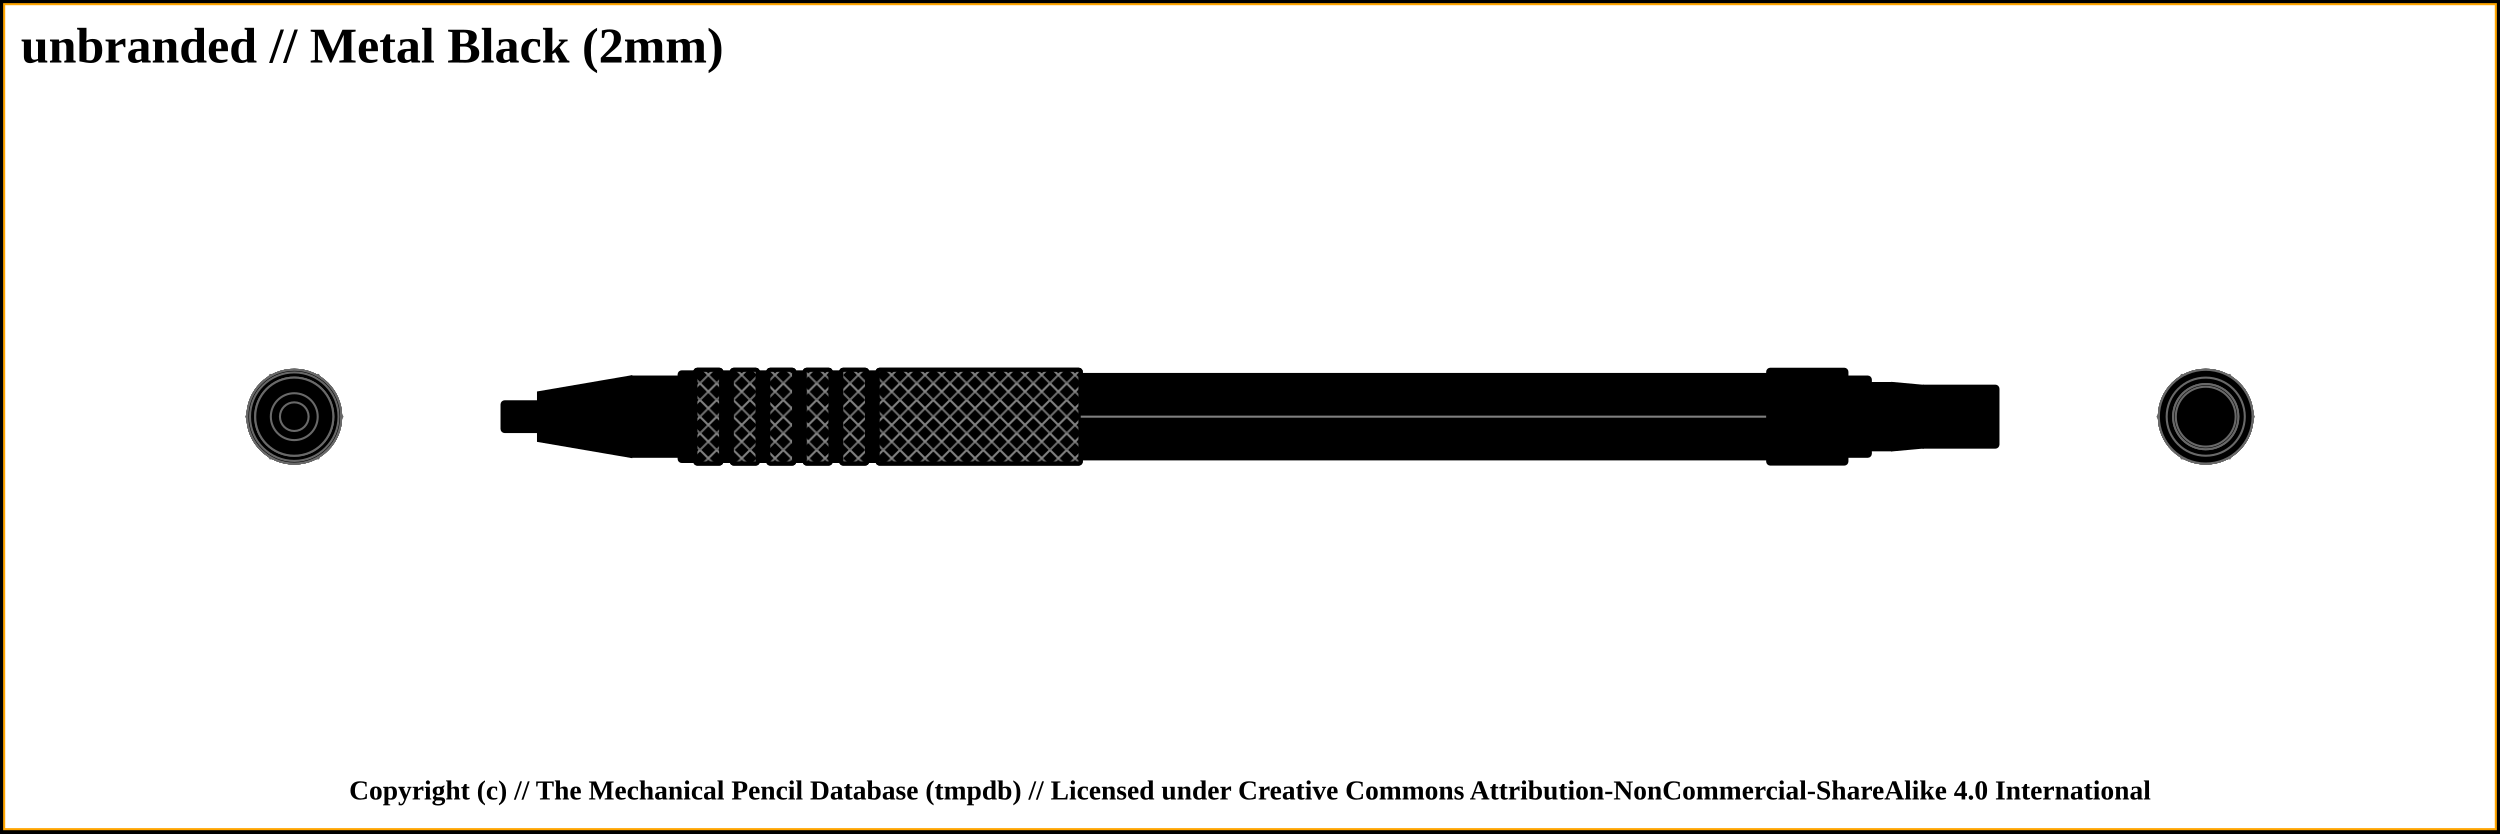
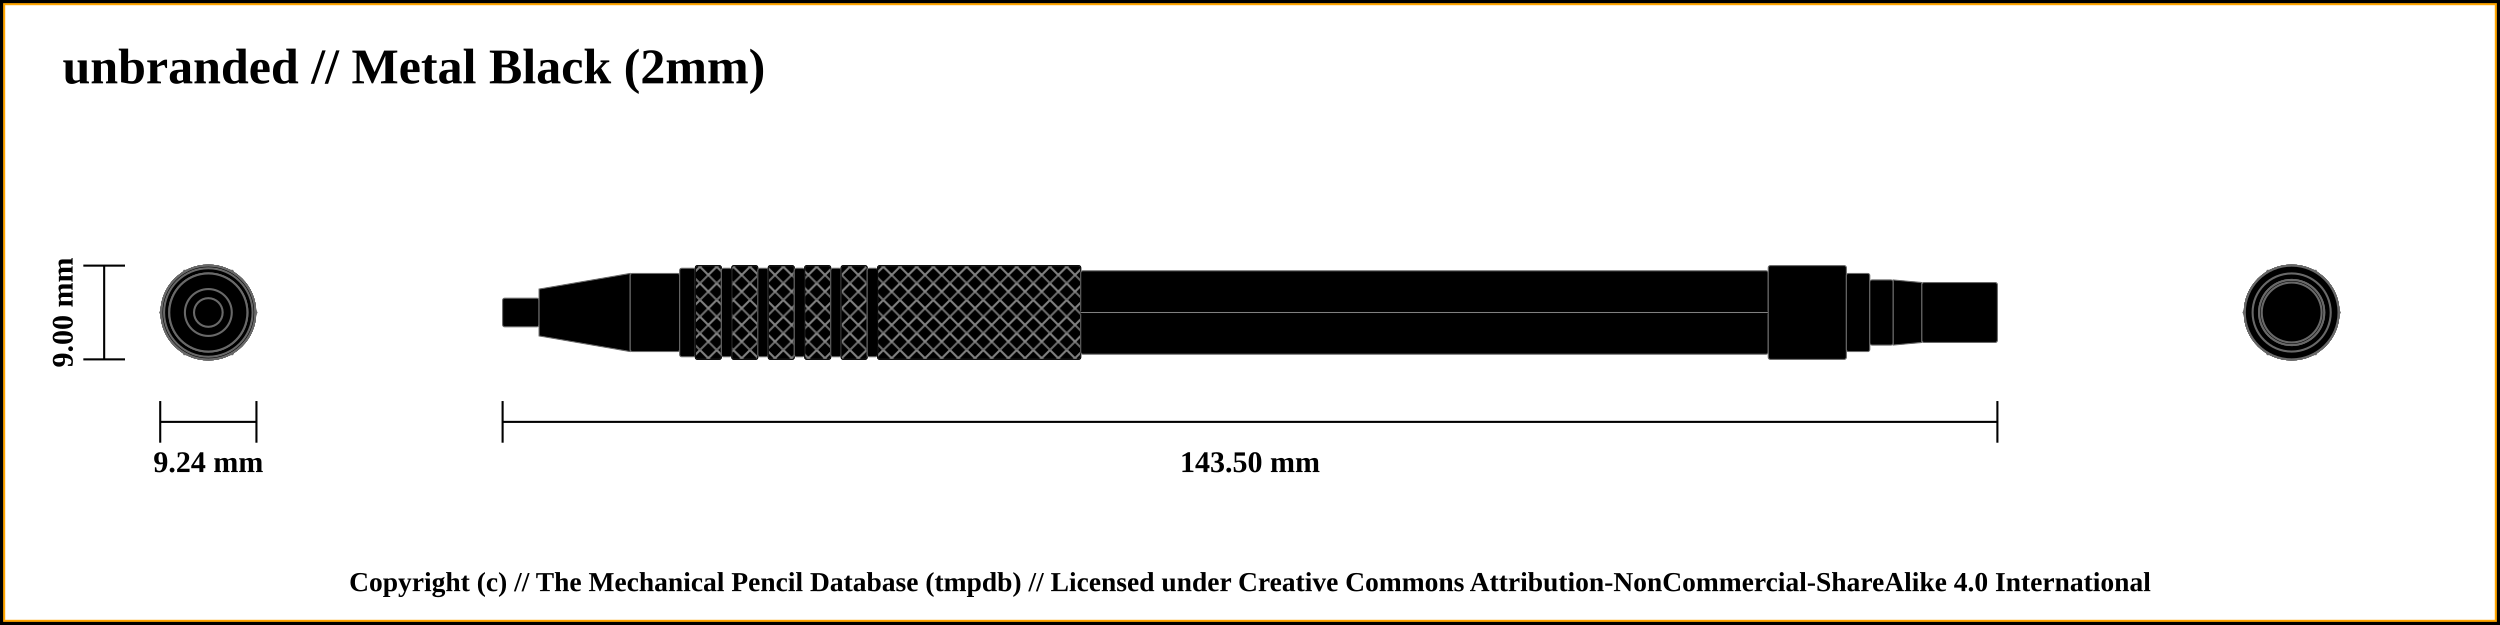
- <svg xmlns="http://www.w3.org/2000/svg" width="1200" height="400">
+ <svg xmlns="http://www.w3.org/2000/svg" width="1200" height="300">
  <pattern id="diagonalHatch" patternUnits="userSpaceOnUse" width="8" height="8">
    <rect width="6" height="6" fill="none" />
    <path stroke="dimgray" stroke-linecap="round" stroke-width="1" d="M 4,4 L 8,8" />
    <path stroke="dimgray" stroke-linecap="round" stroke-width="1" d="M 4,4 L 0,8" />
    <path stroke="gray" stroke-linecap="round" stroke-width="1" d="M 4,4 L 8,0" />
    <path stroke="gray" stroke-linecap="round" stroke-width="1" d="M 4,4 L 0,0" />
  </pattern>
-   <rect x="0" y="0" width="1200" height="400" fill="white" stroke="black" stroke-width="4" />
-   <rect x="2" y="2" width="1196" height="396" fill="white" stroke="orange" stroke-width="1" />
-   <text x="10" y="30" font-weight="bold" font-size="2em">unbranded // Metal Black (2mm)</text>
-   <text x="10" y="50" font-weight="bold" font-size="1.1em" />
-   <circle r="6.875" cx="1058.75" cy="200" stroke="dimgray" stroke-width="1" fill="black" />
-   <circle r="18.75" cx="1058.75" cy="200" stroke="dimgray" stroke-width="1" fill="black" />
-   <circle r="11.25" cx="1058.75" cy="200" stroke="dimgray" stroke-width="1" fill="black" />
-   <circle r="18.75" cx="1058.75" cy="200" stroke="dimgray" stroke-width="1" fill="black" />
-   <circle r="21.25" cx="1058.75" cy="200" stroke="dimgray" stroke-width="1" fill="black" />
-   <circle r="22.5" cx="1058.75" cy="200" stroke="dimgray" stroke-width="1" fill="black" />
-   <circle r="21.25" cx="1058.75" cy="200" stroke="dimgray" stroke-width="1" fill="black" />
-   <circle r="22.5" cx="1058.75" cy="200" stroke="dimgray" stroke-width="1" fill="black" />
-   <circle r="21.25" cx="1058.75" cy="200" stroke="dimgray" stroke-width="1" fill="black" />
-   <circle r="22.5" cx="1058.75" cy="200" stroke="dimgray" stroke-width="1" fill="black" />
-   <circle r="21.25" cx="1058.75" cy="200" stroke="dimgray" stroke-width="1" fill="black" />
-   <circle r="22.5" cx="1058.75" cy="200" stroke="dimgray" stroke-width="1" fill="black" />
-   <circle r="21.25" cx="1058.75" cy="200" stroke="dimgray" stroke-width="1" fill="black" />
-   <circle r="22.5" cx="1058.75" cy="200" stroke="dimgray" stroke-width="1" fill="black" />
-   <circle r="21.25" cx="1058.75" cy="200" stroke="dimgray" stroke-width="1" fill="black" />
-   <circle r="22.5" cx="1058.75" cy="200" stroke="dimgray" stroke-width="1" fill="black" />
-   <polygon points="1047.203,180 1070.297,180 1081.844,200 1070.297,220 1047.203,220 1035.656,200 " stroke="dimgray" stroke-width="1" fill="black" />
-   <circle r="22.5" cx="1058.75" cy="200" stroke="dimgray" stroke-width="1" fill="black" />
-   <circle r="18.75" cx="1058.75" cy="200" stroke="dimgray" stroke-width="1" fill="black" />
-   <circle r="15.625" cx="1058.75" cy="200" stroke="dimgray" stroke-width="1" fill="black" />
-   <circle r="14.375" cx="1058.75" cy="200" stroke="dimgray" stroke-width="1" fill="black" />
-   <circle r="15.625" cx="1058.75" cy="200" stroke="dimgray" stroke-width="1" fill="black" />
-   <circle r="14.375" cx="1058.75" cy="200" stroke="dimgray" stroke-width="1" fill="black" />
-   <circle r="14.375" cx="141.25" cy="200" stroke="dimgray" stroke-width="1" fill="black" />
-   <circle r="14.375" cx="141.25" cy="200" stroke="dimgray" stroke-width="1" fill="black" />
-   <circle r="15.625" cx="141.25" cy="200" stroke="dimgray" stroke-width="1" fill="black" />
-   <circle r="15.625" cx="141.25" cy="200" stroke="dimgray" stroke-width="1" fill="black" />
-   <circle r="18.75" cx="141.25" cy="200" stroke="dimgray" stroke-width="1" fill="black" />
-   <circle r="22.5" cx="141.25" cy="200" stroke="dimgray" stroke-width="1" fill="black" />
-   <polygon points="129.703,180 152.797,180 164.344,200 152.797,220 129.703,220 118.156,200 " stroke="dimgray" stroke-width="1" fill="black" />
-   <circle r="22.5" cx="141.25" cy="200" stroke="dimgray" stroke-width="1" fill="black" />
-   <circle r="21.25" cx="141.25" cy="200" stroke="dimgray" stroke-width="1" fill="black" />
-   <circle r="22.5" cx="141.25" cy="200" stroke="dimgray" stroke-width="1" fill="black" />
-   <circle r="21.25" cx="141.25" cy="200" stroke="dimgray" stroke-width="1" fill="black" />
-   <circle r="22.5" cx="141.25" cy="200" stroke="dimgray" stroke-width="1" fill="black" />
-   <circle r="21.25" cx="141.25" cy="200" stroke="dimgray" stroke-width="1" fill="black" />
-   <circle r="22.5" cx="141.25" cy="200" stroke="dimgray" stroke-width="1" fill="black" />
-   <circle r="21.25" cx="141.25" cy="200" stroke="dimgray" stroke-width="1" fill="black" />
-   <circle r="22.5" cx="141.25" cy="200" stroke="dimgray" stroke-width="1" fill="black" />
-   <circle r="21.25" cx="141.25" cy="200" stroke="dimgray" stroke-width="1" fill="black" />
-   <circle r="22.5" cx="141.25" cy="200" stroke="dimgray" stroke-width="1" fill="black" />
-   <circle r="21.25" cx="141.25" cy="200" stroke="dimgray" stroke-width="1" fill="black" />
-   <circle r="18.75" cx="141.25" cy="200" stroke="dimgray" stroke-width="1" fill="black" />
-   <circle r="18.75" cx="141.25" cy="200" stroke="dimgray" stroke-width="1" fill="black" />
-   <circle r="11.25" cx="141.25" cy="200" stroke="dimgray" stroke-width="1" fill="black" />
-   <circle r="6.875" cx="141.25" cy="200" stroke="dimgray" stroke-width="1" fill="black" />
-   <rect x="241.25" y="193.125" width="17.5" height="13.75" rx="1" ry="1" stroke-width="2" stroke="black" fill="black" />
-   <path d="M258.75 188.75 L302.5 181.25 L302.5 218.75 L258.75 211.25 Z" stroke-width="2" stroke="black" fill="black" />
-   <rect x="302.5" y="181.25" width="23.75" height="37.5" rx="1" ry="1" stroke-width="2" stroke="black" fill="black" />
-   <rect x="326.25" y="178.75" width="7.5" height="42.5" rx="1" ry="1" stroke-width="2" stroke="black" fill="black" />
-   <rect x="333.75" y="177.5" width="12.5" height="45" rx="1" ry="1" stroke-width="2" stroke="black" fill="black" />
-   <rect x="333.75" y="177.5" width="12.5" height="45" rx="1" ry="1" stroke-width="2" stroke="black" fill="url(#diagonalHatch)" />
-   <rect x="346.25" y="178.75" width="5" height="42.5" rx="1" ry="1" stroke-width="2" stroke="black" fill="black" />
-   <rect x="351.25" y="177.5" width="12.5" height="45" rx="1" ry="1" stroke-width="2" stroke="black" fill="black" />
-   <rect x="351.25" y="177.5" width="12.5" height="45" rx="1" ry="1" stroke-width="2" stroke="black" fill="url(#diagonalHatch)" />
-   <rect x="363.75" y="178.75" width="5" height="42.5" rx="1" ry="1" stroke-width="2" stroke="black" fill="black" />
-   <rect x="368.75" y="177.5" width="12.5" height="45" rx="1" ry="1" stroke-width="2" stroke="black" fill="black" />
-   <rect x="368.75" y="177.5" width="12.5" height="45" rx="1" ry="1" stroke-width="2" stroke="black" fill="url(#diagonalHatch)" />
-   <rect x="381.25" y="178.75" width="5" height="42.5" rx="1" ry="1" stroke-width="2" stroke="black" fill="black" />
-   <rect x="386.25" y="177.5" width="12.5" height="45" rx="1" ry="1" stroke-width="2" stroke="black" fill="black" />
-   <rect x="386.25" y="177.5" width="12.5" height="45" rx="1" ry="1" stroke-width="2" stroke="black" fill="url(#diagonalHatch)" />
-   <rect x="398.75" y="178.75" width="5" height="42.5" rx="1" ry="1" stroke-width="2" stroke="black" fill="black" />
-   <rect x="403.75" y="177.5" width="12.5" height="45" rx="1" ry="1" stroke-width="2" stroke="black" fill="black" />
-   <rect x="403.75" y="177.5" width="12.5" height="45" rx="1" ry="1" stroke-width="2" stroke="black" fill="url(#diagonalHatch)" />
-   <rect x="416.25" y="178.75" width="5" height="42.5" rx="1" ry="1" stroke-width="2" stroke="black" fill="black" />
-   <rect x="421.25" y="177.5" width="97.5" height="45" rx="1" ry="1" stroke-width="2" stroke="black" fill="black" />
-   <rect x="421.25" y="177.5" width="97.5" height="45" rx="1" ry="1" stroke-width="2" stroke="black" fill="url(#diagonalHatch)" />
-   <rect x="518.75" y="180" width="330" height="40" rx="1" ry="1" stroke-width="2" stroke="black" fill="black" />
-   <line x1="518.75" y1="200" x2="848.75" y2="200" stroke-width="3" stroke="black" fill="none" />
-   <line x1="518.75" y1="200" x2="848.75" y2="200" stroke-width="1" stroke="gray" fill="none" />
-   <rect x="848.75" y="177.5" width="37.5" height="45" rx="1" ry="1" stroke-width="2" stroke="black" fill="black" />
-   <rect x="886.25" y="181.25" width="11.25" height="37.5" rx="1" ry="1" stroke-width="2" stroke="black" fill="black" />
-   <rect x="897.5" y="184.375" width="11.25" height="31.25" rx="1" ry="1" stroke-width="2" stroke="black" fill="black" />
-   <path d="M908.75 184.375 L922.5 185.625 L922.5 214.375 L908.75 215.625 Z" stroke-width="2" stroke="black" fill="black" />
-   <rect x="922.5" y="185.625" width="36.25" height="28.75" rx="1" ry="1" stroke-width="2" stroke="black" fill="black" />
-   <text x="50%" y="380" font-size="1.1em" font-weight="bold" text-anchor="middle" dominant-baseline="middle">Copyright (c) // The Mechanical Pencil Database (tmpdb) // Licensed under Creative Commons Attribution-NonCommercial-ShareAlike 4.0 International</text>
+   <rect x="0" y="0" width="1200" height="300" fill="white" stroke="black" stroke-width="4" />
+   <rect x="2" y="2" width="1196" height="296" fill="white" stroke="orange" stroke-width="1" />
+   <text x="30" y="40" font-weight="bold" font-size="2em">unbranded // Metal Black (2mm)</text>
+   <text x="30" y="60" font-weight="bold" font-size="1.1em" />
+   <line x1="40" y1="127.5" x2="60" y2="127.5" stroke="black" stroke-width="1" />
+   <line x1="40" y1="172.5" x2="60" y2="172.5" stroke="black" stroke-width="1" />
+   <line x1="50" y1="127.5" x2="50" y2="172.5" stroke="black" stroke-width="1" />
+   <text x="30" y="150" transform="rotate(-90, 30, 150)" font-size="1.2em" font-weight="bold" text-anchor="middle" dominant-baseline="central">9.00 mm</text>
+   <line x1="76.906" y1="202.5" x2="123.094" y2="202.5" stroke="black" stroke-width="1" />
+   <line x1="76.906" y1="192.5" x2="76.906" y2="212.5" stroke="black" stroke-width="1" />
+   <line x1="123.094" y1="192.5" x2="123.094" y2="212.5" stroke="black" stroke-width="1" />
+   <text x="100" y="222.5" font-size="1.2em" font-weight="bold" text-anchor="middle" dominant-baseline="middle">9.24 mm</text>
+   <line x1="241.25" y1="202.5" x2="958.75" y2="202.5" stroke="black" stroke-width="1" />
+   <line x1="241.25" y1="192.5" x2="241.25" y2="212.5" stroke="black" stroke-width="1" />
+   <line x1="958.75" y1="192.5" x2="958.75" y2="212.5" stroke="black" stroke-width="1" />
+   <text x="600" y="222.5" font-size="1.2em" font-weight="bold" text-anchor="middle" dominant-baseline="middle">143.50 mm</text>
+   <circle r="6.875" cx="1100" cy="150" stroke="dimgray" stroke-width="1" fill="black" />
+   <circle r="18.75" cx="1100" cy="150" stroke="dimgray" stroke-width="1" fill="black" />
+   <circle r="11.25" cx="1100" cy="150" stroke="dimgray" stroke-width="1" fill="black" />
+   <circle r="18.75" cx="1100" cy="150" stroke="dimgray" stroke-width="1" fill="black" />
+   <circle r="21.25" cx="1100" cy="150" stroke="dimgray" stroke-width="1" fill="black" />
+   <circle r="22.5" cx="1100" cy="150" stroke="dimgray" stroke-width="1" fill="black" />
+   <circle r="21.25" cx="1100" cy="150" stroke="dimgray" stroke-width="1" fill="black" />
+   <circle r="22.5" cx="1100" cy="150" stroke="dimgray" stroke-width="1" fill="black" />
+   <circle r="21.25" cx="1100" cy="150" stroke="dimgray" stroke-width="1" fill="black" />
+   <circle r="22.5" cx="1100" cy="150" stroke="dimgray" stroke-width="1" fill="black" />
+   <circle r="21.25" cx="1100" cy="150" stroke="dimgray" stroke-width="1" fill="black" />
+   <circle r="22.5" cx="1100" cy="150" stroke="dimgray" stroke-width="1" fill="black" />
+   <circle r="21.25" cx="1100" cy="150" stroke="dimgray" stroke-width="1" fill="black" />
+   <circle r="22.5" cx="1100" cy="150" stroke="dimgray" stroke-width="1" fill="black" />
+   <circle r="21.25" cx="1100" cy="150" stroke="dimgray" stroke-width="1" fill="black" />
+   <circle r="22.5" cx="1100" cy="150" stroke="dimgray" stroke-width="1" fill="black" />
+   <polygon points="1088.453,130 1111.547,130 1123.094,150 1111.547,170 1088.453,170 1076.906,150 " stroke="dimgray" stroke-width="1" fill="black" />
+   <circle r="22.5" cx="1100" cy="150" stroke="dimgray" stroke-width="1" fill="black" />
+   <circle r="18.75" cx="1100" cy="150" stroke="dimgray" stroke-width="1" fill="black" />
+   <circle r="15.625" cx="1100" cy="150" stroke="dimgray" stroke-width="1" fill="black" />
+   <circle r="14.375" cx="1100" cy="150" stroke="dimgray" stroke-width="1" fill="black" />
+   <circle r="15.625" cx="1100" cy="150" stroke="dimgray" stroke-width="1" fill="black" />
+   <circle r="14.375" cx="1100" cy="150" stroke="dimgray" stroke-width="1" fill="black" />
+   <circle r="14.375" cx="100" cy="150" stroke="dimgray" stroke-width="1" fill="black" />
+   <circle r="14.375" cx="100" cy="150" stroke="dimgray" stroke-width="1" fill="black" />
+   <circle r="15.625" cx="100" cy="150" stroke="dimgray" stroke-width="1" fill="black" />
+   <circle r="15.625" cx="100" cy="150" stroke="dimgray" stroke-width="1" fill="black" />
+   <circle r="18.75" cx="100" cy="150" stroke="dimgray" stroke-width="1" fill="black" />
+   <circle r="22.5" cx="100" cy="150" stroke="dimgray" stroke-width="1" fill="black" />
+   <polygon points="88.453,130 111.547,130 123.094,150 111.547,170 88.453,170 76.906,150 " stroke="dimgray" stroke-width="1" fill="black" />
+   <circle r="22.5" cx="100" cy="150" stroke="dimgray" stroke-width="1" fill="black" />
+   <circle r="21.25" cx="100" cy="150" stroke="dimgray" stroke-width="1" fill="black" />
+   <circle r="22.5" cx="100" cy="150" stroke="dimgray" stroke-width="1" fill="black" />
+   <circle r="21.25" cx="100" cy="150" stroke="dimgray" stroke-width="1" fill="black" />
+   <circle r="22.5" cx="100" cy="150" stroke="dimgray" stroke-width="1" fill="black" />
+   <circle r="21.25" cx="100" cy="150" stroke="dimgray" stroke-width="1" fill="black" />
+   <circle r="22.5" cx="100" cy="150" stroke="dimgray" stroke-width="1" fill="black" />
+   <circle r="21.25" cx="100" cy="150" stroke="dimgray" stroke-width="1" fill="black" />
+   <circle r="22.5" cx="100" cy="150" stroke="dimgray" stroke-width="1" fill="black" />
+   <circle r="21.25" cx="100" cy="150" stroke="dimgray" stroke-width="1" fill="black" />
+   <circle r="22.5" cx="100" cy="150" stroke="dimgray" stroke-width="1" fill="black" />
+   <circle r="21.25" cx="100" cy="150" stroke="dimgray" stroke-width="1" fill="black" />
+   <circle r="18.75" cx="100" cy="150" stroke="dimgray" stroke-width="1" fill="black" />
+   <circle r="18.75" cx="100" cy="150" stroke="dimgray" stroke-width="1" fill="black" />
+   <circle r="11.25" cx="100" cy="150" stroke="dimgray" stroke-width="1" fill="black" />
+   <circle r="6.875" cx="100" cy="150" stroke="dimgray" stroke-width="1" fill="black" />
+   <rect x="241.25" y="143.125" width="17.5" height="13.75" rx="1" ry="1" stroke-width="0.5" stroke="dimgray" fill="black" />
+   <path d="M258.75 138.75 L302.5 131.25 L302.5 168.75 L258.75 161.25 Z" stroke-width="0.5" stroke="dimgray" fill="black" />
+   <rect x="302.5" y="131.25" width="23.75" height="37.5" rx="1" ry="1" stroke-width="0.5" stroke="dimgray" fill="black" />
+   <rect x="326.25" y="128.75" width="7.5" height="42.5" rx="1" ry="1" stroke-width="0.5" stroke="dimgray" fill="black" />
+   <rect x="333.75" y="127.5" width="12.5" height="45" rx="1" ry="1" stroke-width="0.5" stroke="dimgray" fill="black" />
+   <rect x="333.75" y="127.5" width="12.5" height="45" rx="1" ry="1" stroke-width="0.5" stroke="black" fill="url(#diagonalHatch)" />
+   <rect x="346.25" y="128.75" width="5" height="42.5" rx="1" ry="1" stroke-width="0.5" stroke="dimgray" fill="black" />
+   <rect x="351.25" y="127.5" width="12.5" height="45" rx="1" ry="1" stroke-width="0.5" stroke="dimgray" fill="black" />
+   <rect x="351.25" y="127.5" width="12.5" height="45" rx="1" ry="1" stroke-width="0.5" stroke="black" fill="url(#diagonalHatch)" />
+   <rect x="363.75" y="128.75" width="5" height="42.5" rx="1" ry="1" stroke-width="0.5" stroke="dimgray" fill="black" />
+   <rect x="368.75" y="127.5" width="12.5" height="45" rx="1" ry="1" stroke-width="0.5" stroke="dimgray" fill="black" />
+   <rect x="368.75" y="127.5" width="12.5" height="45" rx="1" ry="1" stroke-width="0.5" stroke="black" fill="url(#diagonalHatch)" />
+   <rect x="381.25" y="128.75" width="5" height="42.5" rx="1" ry="1" stroke-width="0.5" stroke="dimgray" fill="black" />
+   <rect x="386.25" y="127.5" width="12.5" height="45" rx="1" ry="1" stroke-width="0.5" stroke="dimgray" fill="black" />
+   <rect x="386.25" y="127.5" width="12.5" height="45" rx="1" ry="1" stroke-width="0.5" stroke="black" fill="url(#diagonalHatch)" />
+   <rect x="398.75" y="128.75" width="5" height="42.5" rx="1" ry="1" stroke-width="0.5" stroke="dimgray" fill="black" />
+   <rect x="403.75" y="127.5" width="12.5" height="45" rx="1" ry="1" stroke-width="0.5" stroke="dimgray" fill="black" />
+   <rect x="403.75" y="127.5" width="12.5" height="45" rx="1" ry="1" stroke-width="0.5" stroke="black" fill="url(#diagonalHatch)" />
+   <rect x="416.25" y="128.75" width="5" height="42.5" rx="1" ry="1" stroke-width="0.5" stroke="dimgray" fill="black" />
+   <rect x="421.25" y="127.5" width="97.5" height="45" rx="1" ry="1" stroke-width="0.5" stroke="dimgray" fill="black" />
+   <rect x="421.25" y="127.5" width="97.5" height="45" rx="1" ry="1" stroke-width="0.5" stroke="black" fill="url(#diagonalHatch)" />
+   <rect x="518.75" y="130" width="330" height="40" rx="1" ry="1" stroke-width="0.5" stroke="dimgray" fill="black" />
+   <line x1="518.75" y1="150" x2="848.75" y2="150" stroke-width="1.5" stroke="black" fill="none" />
+   <line x1="518.75" y1="150" x2="848.75" y2="150" stroke-width="0.5" stroke="gray" fill="none" />
+   <rect x="848.75" y="127.5" width="37.5" height="45" rx="1" ry="1" stroke-width="0.5" stroke="dimgray" fill="black" />
+   <rect x="886.25" y="131.25" width="11.25" height="37.5" rx="1" ry="1" stroke-width="0.5" stroke="dimgray" fill="black" />
+   <rect x="897.5" y="134.375" width="11.25" height="31.25" rx="1" ry="1" stroke-width="0.5" stroke="dimgray" fill="black" />
+   <path d="M908.75 134.375 L922.5 135.625 L922.5 164.375 L908.75 165.625 Z" stroke-width="0.5" stroke="dimgray" fill="black" />
+   <rect x="922.5" y="135.625" width="36.25" height="28.75" rx="1" ry="1" stroke-width="0.5" stroke="dimgray" fill="black" />
+   <text x="50%" y="280" font-size="1.1em" font-weight="bold" text-anchor="middle" dominant-baseline="middle">Copyright (c) // The Mechanical Pencil Database (tmpdb) // Licensed under Creative Commons Attribution-NonCommercial-ShareAlike 4.0 International</text>
</svg>
